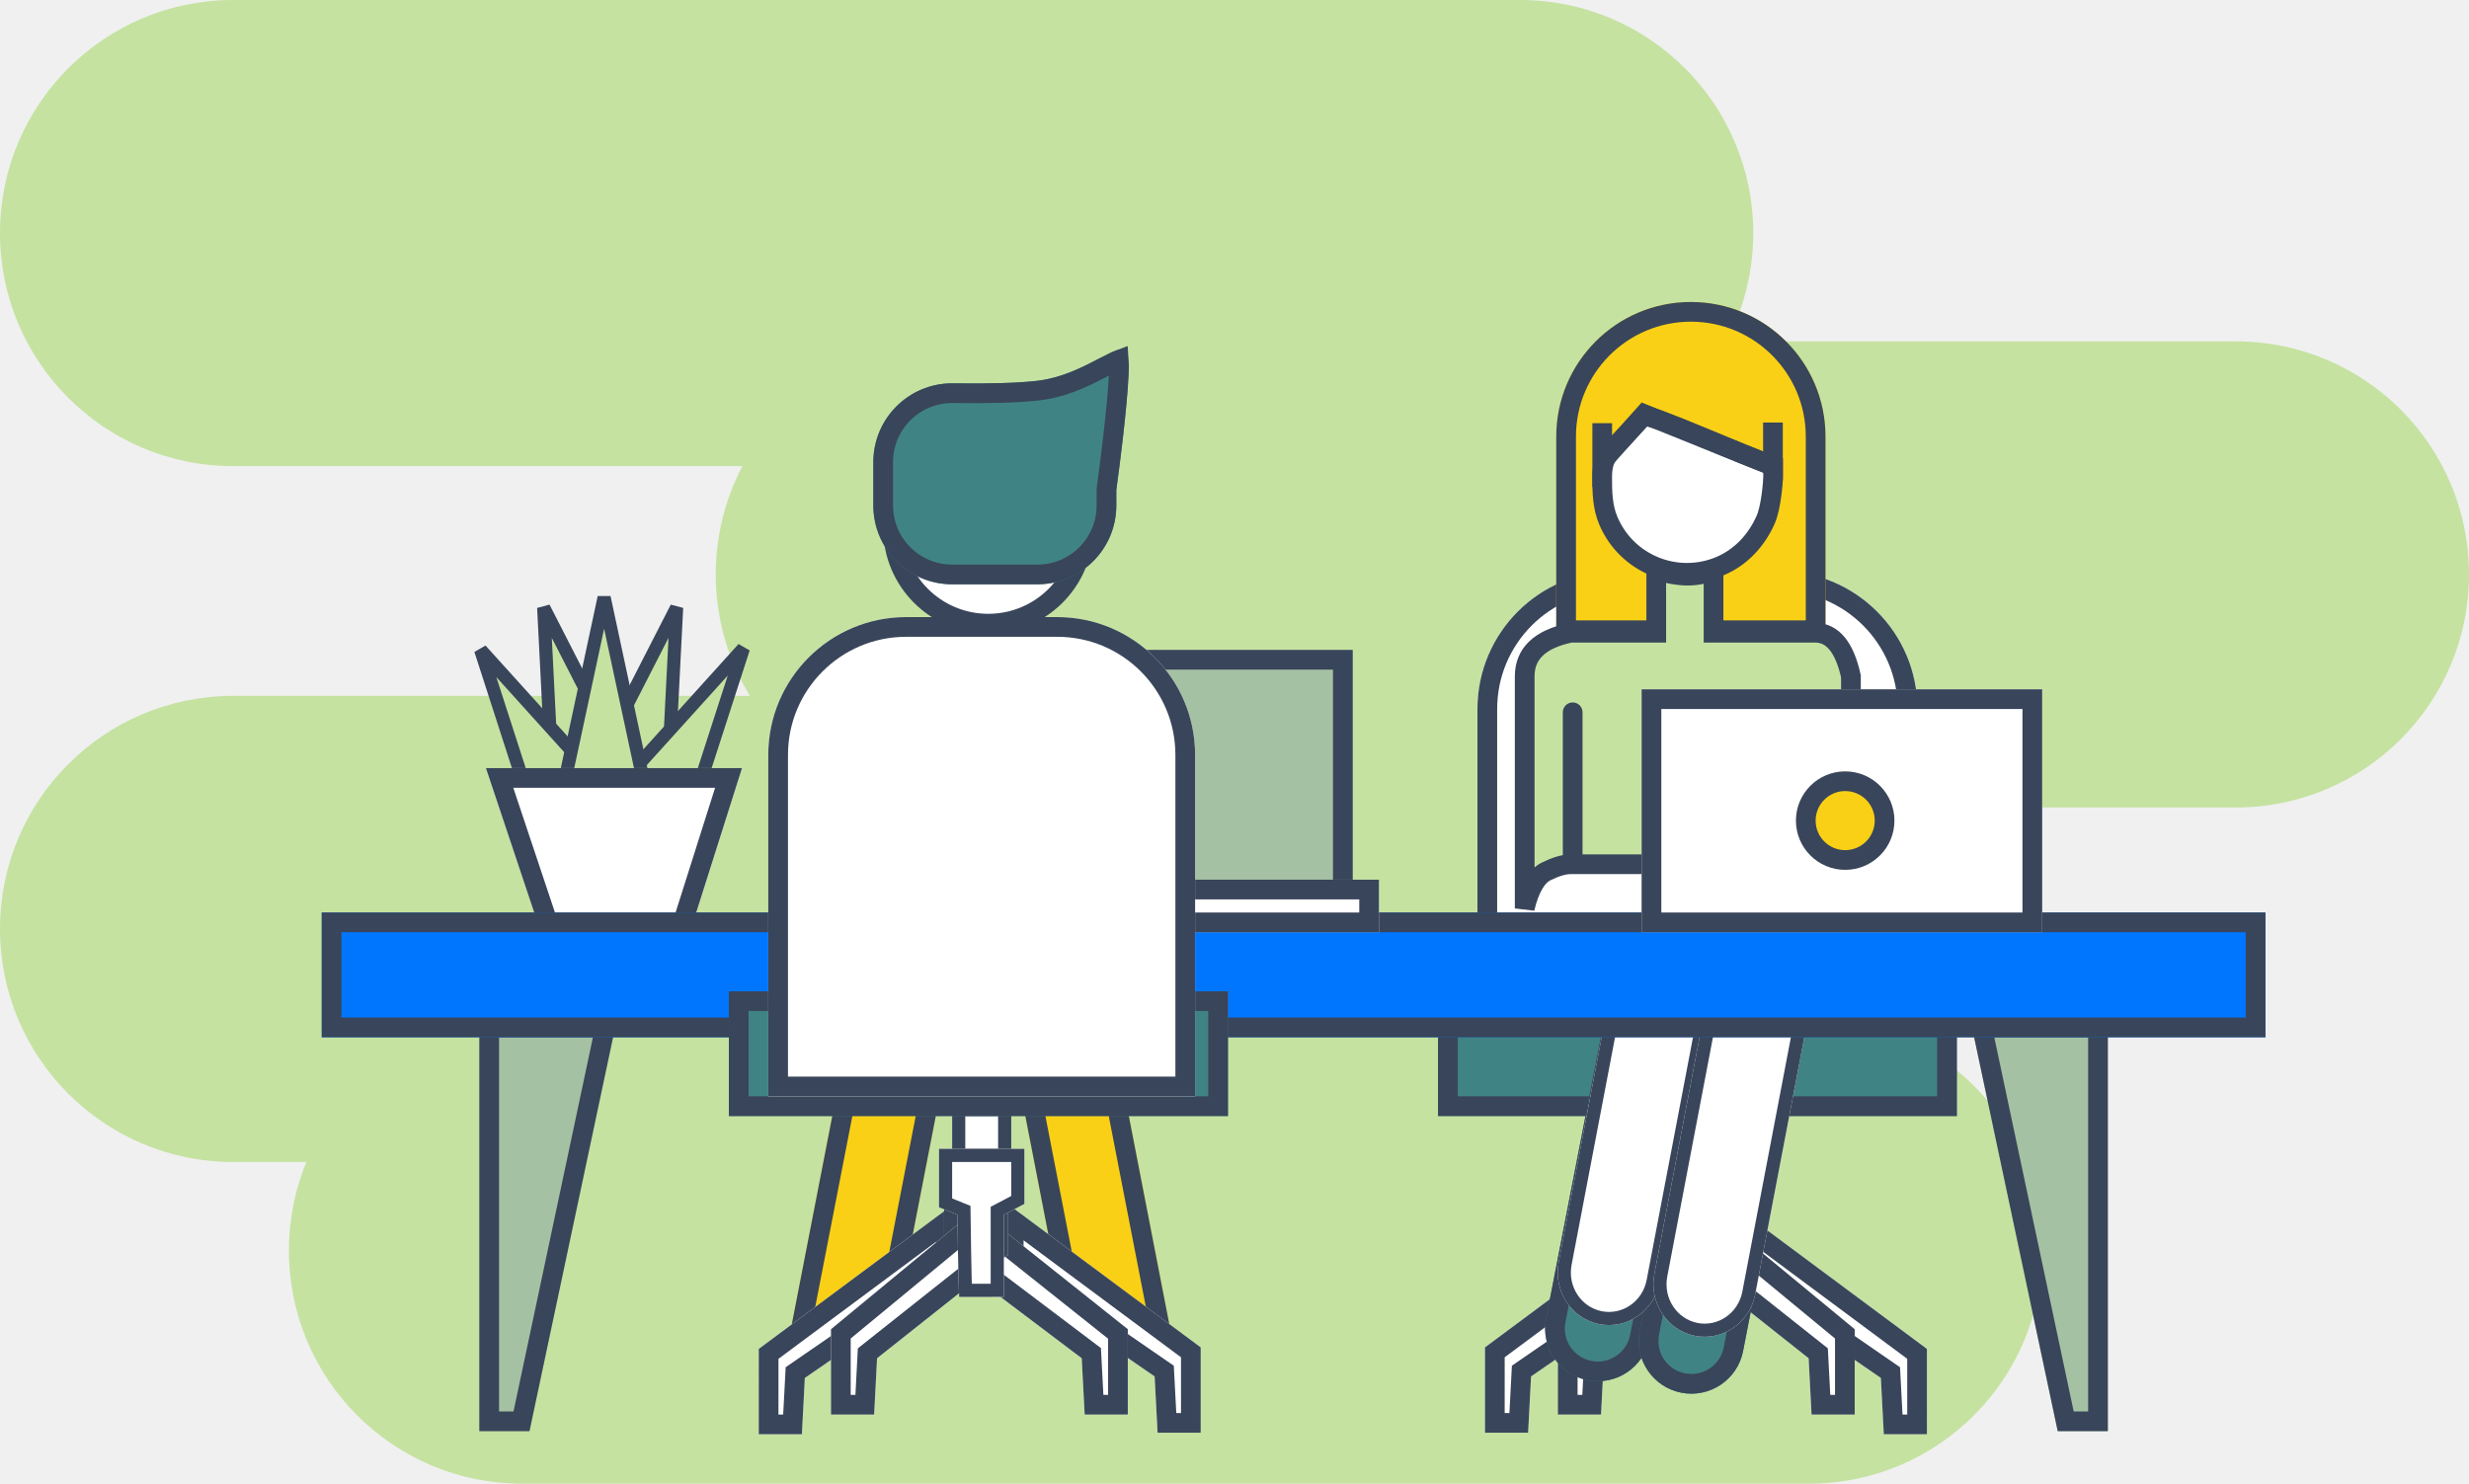
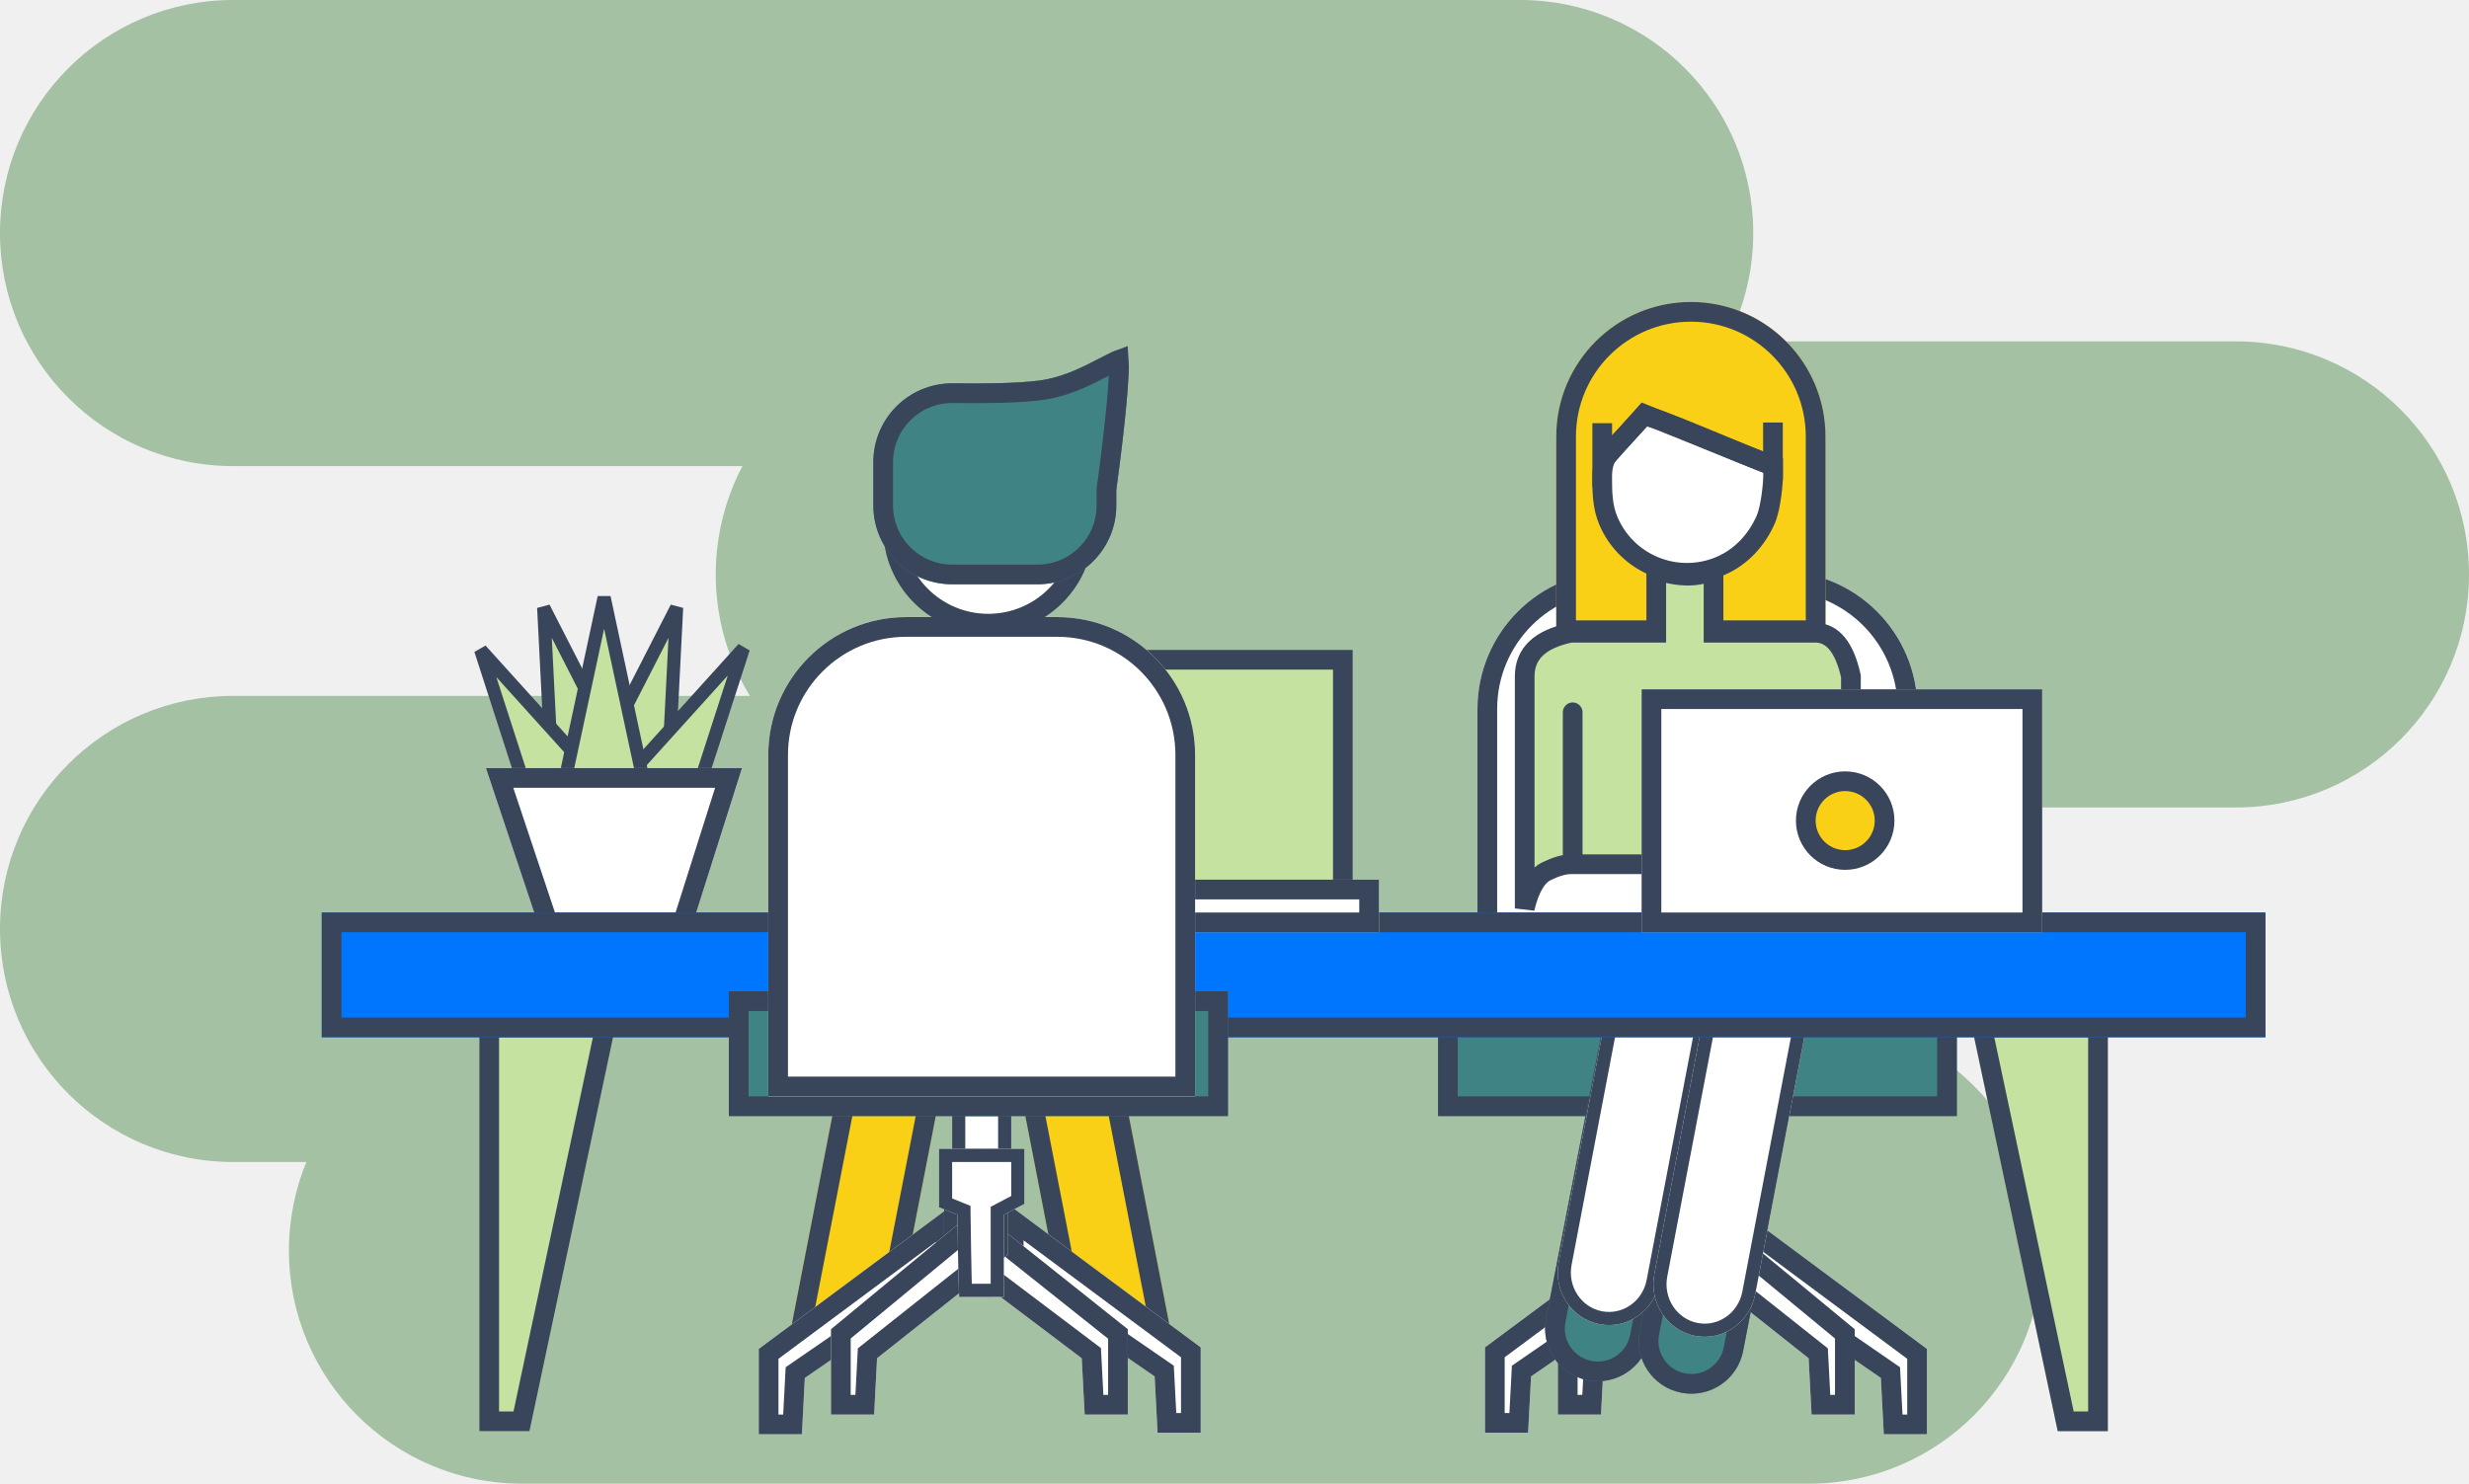
<svg xmlns="http://www.w3.org/2000/svg" xmlns:xlink="http://www.w3.org/1999/xlink" width="376px" height="226px" viewBox="0 0 376 226" version="1.1">
  <defs>
    <polygon id="path-1" points="6 26 45 26 36.762 52 14.687 52" />
    <rect id="path-2" x="4.899" y="1.764" width="15.47" height="47" />
    <rect id="path-3" x="38.342" y="2.044" width="15.47" height="47" />
    <polygon id="path-4" points="16.334 -0.502 25.012 6.037 23.835 33.899 30.414 39.417 26.461 44.663 16.08 36.84" />
    <polygon id="path-5" points="51.436 -0.268 60.114 6.272 58.937 34.133 65.516 39.652 61.563 44.897 51.181 37.074" />
    <polygon id="path-6" points="25.783 -2.368 34.462 4.172 34.488 30.436 41.067 35.954 37.114 41.2 26.733 33.377" />
    <polygon id="path-7" points="40.829 -1.969 49.508 4.571 50.136 30.037 56.715 35.555 52.762 40.801 42.381 32.978" />
    <rect id="path-8" x="36" y="81" width="9" height="9" />
    <path d="M34,88 L47,88 L47,96.899 L44.192,98.036 C44.083,106.369 43.983,110.54 43.892,110.549 C43.833,110.555 41.579,110.555 37.13,110.549 L37.13,98.036 L34,96.389 L34,88 Z" id="path-9" />
    <rect id="path-10" x="0" y="64" width="79" height="19" />
    <path d="M27,0 L52,0 C63.598,-2.13051432e-15 73,9.402 73,21 L73,68 L6,68 L6,21 C6,9.402 15.402,2.13051432e-15 27,0 Z" id="path-11" />
    <path d="M25.5,0 L25.5,0 C36.822,-2.07978778e-15 46,9.178 46,20.5 L46,51.5 L5,51.5 L5,20.5 C5,9.178 14.178,2.07978778e-15 25.5,0 Z" id="path-12" />
    <rect id="path-13" x="5.013" y="8.659" width="16.039" height="63.595" rx="8.02" />
    <rect id="path-14" x="19.347" y="9.807" width="16.039" height="63.595" rx="8.02" />
    <path d="M18.548,0.309 C22.829,0.926 25.811,4.983 25.21,9.371 L18.75,56.485 C18.148,60.873 14.19,63.93 9.909,63.313 C5.628,62.697 2.646,58.639 3.247,54.251 L9.707,7.138 C10.309,2.75 14.267,-0.307 18.548,0.309 Z" id="path-15" />
    <path d="M33.191,1.328 C37.472,1.945 40.454,6.002 39.853,10.39 L33.393,57.503 C32.791,61.891 28.833,64.949 24.552,64.332 C20.271,63.715 17.288,59.658 17.89,55.27 L24.35,8.157 C24.952,3.769 28.91,0.712 33.191,1.328 Z" id="path-16" />
    <polygon id="path-17" points="251 16 272 16 272 79 264.367 79" />
    <polygon id="path-18" points="24 16 45 16 45 79 37.367 79" />
    <rect id="path-19" x="0" y="0" width="296" height="19" />
    <rect id="path-20" x="0" y="0" width="45" height="38" />
    <rect id="path-21" x="0" y="35" width="49" height="8" />
    <polygon id="path-22" points="16.334 -0.502 25.012 6.037 23.835 33.899 30.414 39.417 26.461 44.663 16.08 36.84" />
    <polygon id="path-23" points="51.436 -0.268 60.114 6.272 58.937 34.133 65.516 39.652 61.563 44.897 51.181 37.074" />
    <polygon id="path-24" points="25.783 -2.368 34.462 4.172 34.488 30.436 41.067 35.954 37.114 41.2 26.733 33.377" />
    <polygon id="path-25" points="40.829 -1.969 49.508 4.571 50.136 30.037 56.715 35.555 52.762 40.801 42.381 32.978" />
    <rect id="path-26" x="36" y="74" width="9" height="9" />
    <path d="M34,81 L47,81 L47,89.899 L44.192,91.036 C44.083,99.369 43.983,103.54 43.892,103.549 C43.833,103.555 41.579,103.555 37.13,103.549 L37.13,91.036 L34,89.389 L34,81 Z" id="path-27" />
    <rect id="path-28" x="3" y="57" width="76" height="19" />
    <path d="M29,0 L52,0 C63.598,-2.13051432e-15 73,9.402 73,21 L73,73 L8,73 L8,21 C8,9.402 17.402,2.13051432e-15 29,0 Z" id="path-29" />
    <path d="M12.168,5.391 C17.832,5.47 22.109,5.34 25,5 C32.032,4.173 37.373,-1.114 38.515,0.472 C39.277,1.529 38.772,8.589 37,21.653 L37,24 C37,30.627 31.627,36 25,36 L12,36 C5.373,36 -2.55256138e-06,30.627 -2.88271171e-06,24 C-2.88271173e-06,24 -2.88271173e-06,24 -2.88271171e-06,24 L-5.84910165e-07,17.39 C-2.24222142e-07,10.762 5.373,5.39 12,5.39 C12.056,5.39 12.112,5.39 12.168,5.391 Z" id="path-30" />
    <rect id="path-31" x="0" y="0" width="61" height="37" />
  </defs>
  <g id="Page-1" stroke="none" stroke-width="1" fill="none" fill-rule="evenodd">
    <g id="team">
-       <g id="Background" fill="#C5E2A1">
+       <g id="Background" fill="#A5C1A3">
        <rect id="Rectangle-27" x="109" y="52" width="267" height="71" rx="35.5" />
        <rect id="Rectangle-27" x="0" y="0" width="267" height="71" rx="35.5" />
        <rect id="Rectangle-27" x="0" y="106" width="267" height="71" rx="35.5" />
        <rect id="Rectangle-27" x="44" y="155" width="267" height="71" rx="35.5" />
      </g>
      <g id="plant" transform="translate(68, 91)">
        <polygon id="Triangle" stroke="#39455A" stroke-width="2" fill="#C5E2A1" transform="translate(31.41902, 15.07588) rotate(-345) translate(-31.41902, -15.07588) " points="31.419 1.076 37.419 29.076 25.419 29.076" />
        <polygon id="Triangle" stroke="#39455A" stroke-width="2" fill="#C5E2A1" transform="translate(18.41902, 15.07588) scale(-1, 1) rotate(-345) translate(-18.41902, -15.07588) " points="18.419 1.076 24.419 29.076 12.419 29.076" />
        <polygon id="Triangle" stroke="#39455A" stroke-width="2" fill="#C5E2A1" transform="translate(38.21349, 19.89256) rotate(-330) translate(-38.21349, -19.89256) " points="38.213 5.893 44.213 33.893 32.213 33.893" />
        <polygon id="Triangle" stroke="#39455A" stroke-width="2" fill="#C5E2A1" transform="translate(12.19615, 20.12436) scale(-1, 1) rotate(-330) translate(-12.19615, -20.12436) " points="12.196 6.124 18.196 34.124 6.196 34.124" />
        <polygon id="Triangle" stroke="#39455A" stroke-width="2" fill="#C5E2A1" points="24 0 30 28 18 28" />
        <g id="Rectangle-26">
          <use fill="#FFFFFF" fill-rule="evenodd" xlink:href="#path-1" />
          <path stroke="#39455A" stroke-width="3" d="M8.083,27.5 L15.768,50.5 L35.664,50.5 L42.951,27.5 L8.083,27.5 Z" />
        </g>
      </g>
      <g id="legs" transform="translate(120, 155)">
        <g id="Rectangle-15" transform="translate(12.63402, 25.26368) rotate(-349) translate(-12.63402, -25.26368) ">
          <use fill="#F9D016" fill-rule="evenodd" xlink:href="#path-2" />
          <rect stroke="#39455A" stroke-width="3" x="6.399" y="3.264" width="12.47" height="44" />
        </g>
        <g id="Rectangle-15" transform="translate(46.07678, 25.54412) scale(-1, 1) rotate(-349) translate(-46.07678, -25.54412) ">
          <use fill="#F9D016" fill-rule="evenodd" xlink:href="#path-3" />
          <rect stroke="#39455A" stroke-width="3" x="39.842" y="3.544" width="12.47" height="44" />
        </g>
      </g>
      <g id="girlchair" transform="translate(219, 87)">
        <g id="legs" transform="translate(0, 93)">
          <g id="Rectangle-17" transform="translate(23.24692, 22.08056) rotate(-307) translate(-23.24692, -22.08056) ">
            <use fill="#FFFFFF" fill-rule="evenodd" xlink:href="#path-4" />
            <path stroke="#39455A" stroke-width="3" d="M17.814,2.491 L17.585,36.096 L26.166,42.563 L28.359,39.652 L22.306,34.574 L23.48,6.761 L17.814,2.491 Z" />
          </g>
          <g id="Rectangle-17" transform="translate(58.34871, 22.31464) scale(-1, 1) rotate(-307) translate(-58.34871, -22.31464) ">
            <use fill="#FFFFFF" fill-rule="evenodd" xlink:href="#path-5" />
            <path stroke="#39455A" stroke-width="3" d="M52.915,2.725 L52.687,36.33 L61.268,42.797 L63.461,39.886 L57.407,34.808 L58.582,6.995 L52.915,2.725 Z" />
          </g>
          <g id="Rectangle-17" transform="translate(33.42521, 19.41616) rotate(-307) translate(-33.42521, -19.41616) ">
            <use fill="#FFFFFF" fill-rule="evenodd" xlink:href="#path-6" />
            <path stroke="#39455A" stroke-width="3" d="M27.365,0.703 L28.213,32.614 L36.819,39.1 L39.012,36.189 L32.989,31.137 L32.962,4.92 L27.365,0.703 Z" />
          </g>
          <g id="Rectangle-17" transform="translate(48.7722, 19.41616) scale(-1, 1) rotate(-307) translate(-48.7722, -19.41616) ">
            <use fill="#FFFFFF" fill-rule="evenodd" xlink:href="#path-7" />
            <path stroke="#39455A" stroke-width="3" d="M42.469,1.145 L43.848,32.205 L52.467,38.7 L54.66,35.789 L48.653,30.751 L48.026,5.333 L42.469,1.145 Z" />
          </g>
        </g>
        <g id="Rectangle-16">
          <use fill="#FFFFFF" fill-rule="evenodd" xlink:href="#path-8" />
          <rect stroke="#39455A" stroke-width="2" x="37" y="82" width="7" height="7" />
        </g>
        <g id="Rectangle-16">
          <use fill="#FFFFFF" fill-rule="evenodd" xlink:href="#path-9" />
          <path stroke="#39455A" stroke-width="2" d="M35,89 L35,95.785 L38.13,97.432 L38.13,109.55 C40.279,109.552 42.01,109.553 42.97,109.554 C42.992,109.044 43.013,108.322 43.036,107.39 C43.086,105.309 43.138,102.186 43.192,98.023 L43.201,97.359 L46,96.225 L46,89 L35,89 Z" />
        </g>
        <g id="Rectangle-13">
          <use fill="#408385" fill-rule="evenodd" xlink:href="#path-10" />
          <rect stroke="#39455A" stroke-width="3" x="1.5" y="65.5" width="76" height="16" />
        </g>
        <g id="Rectangle-12">
          <use fill="#FFFFFF" fill-rule="evenodd" xlink:href="#path-11" />
          <path stroke="#39455A" stroke-width="3" d="M7.5,66.5 L71.5,66.5 L71.5,21 C71.5,10.23 62.77,1.5 52,1.5 L27,1.5 C16.23,1.5 7.5,10.23 7.5,21 L7.5,66.5 Z" />
        </g>
      </g>
      <g id="girl" transform="translate(232, 46)">
        <rect id="Rectangle-24" fill="#FFFFFF" x="0" y="86" width="21" height="8" />
        <g id="Rectangle-22">
          <use fill="#F9D016" fill-rule="evenodd" xlink:href="#path-12" />
          <path stroke="#39455A" stroke-width="3" d="M6.5,50 L44.5,50 L44.5,20.5 C44.5,10.007 35.993,1.5 25.5,1.5 C15.007,1.5 6.5,10.007 6.5,20.5 L6.5,50 Z" />
        </g>
        <path d="M27.181,41.154 C27.852,40.996 29.951,39.923 32.022,39.063 C34.247,38.139 35.488,37.78 36.627,35.098 C37.486,33.073 38.361,30.97 38.361,28.606 C38.361,21.426 32.541,15.606 25.361,15.606 C21.871,15.606 18.663,17.119 16.233,19.411 C14.716,20.842 12.913,24.35 12.668,24.928 C12.401,25.556 12.499,25.325 11.974,26.562 C15.311,29.394 26.219,41.381 27.181,41.154 Z" id="Oval-13" stroke="#39455A" stroke-width="3" fill="#FFFFFF" transform="translate(25.16742, 28.38169) rotate(-203) translate(-25.16742, -28.38169) " />
        <polyline id="Path-8" stroke="#39455A" stroke-width="3" points="12 18.466 12 24.308 18.423 17.097 38 25.002 38 18.357" />
        <path d="M20.227,40.838 L20.227,50.378 L7.194,50.378 C2.527,51.343 0.193,53.556 0.193,57.017 C0.193,60.478 0.193,72.265 0.193,92.377 C0.915,89.336 2.008,87.455 3.474,86.732 C4.94,86.01 6.18,85.649 7.194,85.649 L49.874,85.649 L49.874,57.017 C48.898,52.591 47.082,50.378 44.425,50.378 C41.768,50.378 36.61,50.378 28.951,50.378 L28.951,40.838 C27.771,41.403 26.465,41.685 25.034,41.685 C23.602,41.685 22,41.403 20.227,40.838 Z" id="Path-9" stroke="#39455A" stroke-width="3" fill="#C5E2A1" />
        <rect id="Rectangle-23" fill="#39455A" x="6" y="61" width="3" height="25" rx="1.5" />
      </g>
      <g id="legs" transform="translate(254.9752, 176.447) rotate(3) translate(-254.9752, -176.447) translate(234.9752, 138.947)">
        <g id="Rectangle-25" transform="translate(13.03224, 40.45682) rotate(-352) translate(-13.03224, -40.45682) ">
          <use fill="#408385" fill-rule="evenodd" xlink:href="#path-13" />
          <rect stroke="#39455A" stroke-width="3" x="6.513" y="10.159" width="13.039" height="60.595" rx="6.52" />
        </g>
        <g id="Rectangle-25" transform="translate(27.36698, 41.60406) rotate(-352) translate(-27.36698, -41.60406) ">
          <use fill="#408385" fill-rule="evenodd" xlink:href="#path-14" />
          <rect stroke="#39455A" stroke-width="3" x="20.847" y="11.307" width="13.039" height="60.595" rx="6.52" />
        </g>
        <g id="Rectangle-25">
          <use fill="#FFFFFF" fill-rule="evenodd" xlink:href="#path-15" />
          <path stroke="#39455A" stroke-width="2" d="M18.405,1.299 C14.679,0.762 11.225,3.43 10.698,7.274 L4.238,54.387 C3.71,58.236 6.32,61.786 10.052,62.323 C13.778,62.86 17.232,60.192 17.759,56.349 L24.219,9.235 C24.747,5.387 22.137,1.837 18.405,1.299 Z" />
        </g>
        <g id="Rectangle-25">
          <use fill="#FFFFFF" fill-rule="evenodd" xlink:href="#path-16" />
          <path stroke="#39455A" stroke-width="2" d="M33.048,2.318 C29.322,1.781 25.868,4.449 25.341,8.293 L18.881,55.406 C18.353,59.255 20.963,62.805 24.695,63.342 C28.421,63.879 31.875,61.211 32.402,57.368 L38.862,10.254 C39.39,6.406 36.78,2.856 33.048,2.318 Z" />
        </g>
      </g>
      <g id="table" transform="translate(49, 139)">
        <g id="Rectangle-19">
-           <use fill="#A5C1A3" fill-rule="evenodd" xlink:href="#path-17" />
+           <use fill="#C5E2A1" fill-rule="evenodd" xlink:href="#path-17" />
          <path stroke="#39455A" stroke-width="3" d="M252.852,17.5 L265.582,77.5 L270.5,77.5 L270.5,17.5 L252.852,17.5 Z" />
        </g>
        <g id="Rectangle-19" transform="translate(34.5, 47.5) scale(-1, 1) translate(-34.5, -47.5) ">
-           <use fill="#A5C1A3" fill-rule="evenodd" xlink:href="#path-18" />
+           <use fill="#C5E2A1" fill-rule="evenodd" xlink:href="#path-18" />
          <path stroke="#39455A" stroke-width="3" d="M25.852,17.5 L38.582,77.5 L43.5,77.5 L43.5,17.5 L25.852,17.5 Z" />
        </g>
        <g id="Rectangle-18">
          <use fill="#0076FF" fill-rule="evenodd" xlink:href="#path-19" />
          <rect stroke="#39455A" stroke-width="3" x="1.5" y="1.5" width="293" height="16" />
        </g>
      </g>
      <g id="guy-laptop" transform="translate(161, 99)">
        <g id="Rectangle-21">
-           <use fill="#A5C1A3" fill-rule="evenodd" xlink:href="#path-20" />
+           <use fill="#C5E2A1" fill-rule="evenodd" xlink:href="#path-20" />
          <rect stroke="#39455A" stroke-width="3" x="1.5" y="1.5" width="42" height="35" />
        </g>
        <g id="Rectangle-21">
          <use fill="#FFFFFF" fill-rule="evenodd" xlink:href="#path-21" />
          <rect stroke="#39455A" stroke-width="3" x="1.5" y="36.5" width="46" height="5" />
        </g>
      </g>
      <g id="chair" transform="translate(149.5, 158) scale(-1, 1) translate(-149.5, -158) translate(109, 94)">
        <g id="legs" transform="translate(0, 86)">
          <g id="Rectangle-17" transform="translate(23.24692, 22.08056) rotate(-307) translate(-23.24692, -22.08056) ">
            <use fill="#FFFFFF" fill-rule="evenodd" xlink:href="#path-22" />
            <path stroke="#39455A" stroke-width="3" d="M17.814,2.491 L17.585,36.096 L26.166,42.563 L28.359,39.652 L22.306,34.574 L23.48,6.761 L17.814,2.491 Z" />
          </g>
          <g id="Rectangle-17" transform="translate(58.34871, 22.31464) scale(-1, 1) rotate(-307) translate(-58.34871, -22.31464) ">
            <use fill="#FFFFFF" fill-rule="evenodd" xlink:href="#path-23" />
            <path stroke="#39455A" stroke-width="3" d="M52.915,2.725 L52.687,36.33 L61.268,42.797 L63.461,39.886 L57.407,34.808 L58.582,6.995 L52.915,2.725 Z" />
          </g>
          <g id="Rectangle-17" transform="translate(33.42521, 19.41616) rotate(-307) translate(-33.42521, -19.41616) ">
            <use fill="#FFFFFF" fill-rule="evenodd" xlink:href="#path-24" />
            <path stroke="#39455A" stroke-width="3" d="M27.365,0.703 L28.213,32.614 L36.819,39.1 L39.012,36.189 L32.989,31.137 L32.962,4.92 L27.365,0.703 Z" />
          </g>
          <g id="Rectangle-17" transform="translate(48.7722, 19.41616) scale(-1, 1) rotate(-307) translate(-48.7722, -19.41616) ">
            <use fill="#FFFFFF" fill-rule="evenodd" xlink:href="#path-25" />
            <path stroke="#39455A" stroke-width="3" d="M42.469,1.145 L43.848,32.205 L52.467,38.7 L54.66,35.789 L48.653,30.751 L48.026,5.333 L42.469,1.145 Z" />
          </g>
        </g>
        <g id="Rectangle-16">
          <use fill="#FFFFFF" fill-rule="evenodd" xlink:href="#path-26" />
          <rect stroke="#39455A" stroke-width="2" x="37" y="75" width="7" height="7" />
        </g>
        <g id="Rectangle-16">
          <use fill="#FFFFFF" fill-rule="evenodd" xlink:href="#path-27" />
          <path stroke="#39455A" stroke-width="2" d="M35,82 L35,88.785 L38.13,90.432 L38.13,102.55 C40.279,102.552 42.01,102.553 42.97,102.554 C42.992,102.044 43.013,101.322 43.036,100.39 C43.086,98.309 43.138,95.186 43.192,91.023 L43.201,90.359 L46,89.225 L46,82 L35,82 Z" />
        </g>
        <g id="Rectangle-13">
          <use fill="#408385" fill-rule="evenodd" xlink:href="#path-28" />
          <rect stroke="#39455A" stroke-width="3" x="4.5" y="58.5" width="73" height="16" />
        </g>
        <g id="Rectangle-12">
          <use fill="#FFFFFF" fill-rule="evenodd" xlink:href="#path-29" />
          <path stroke="#39455A" stroke-width="3" d="M9.5,71.5 L71.5,71.5 L71.5,21 C71.5,10.23 62.77,1.5 52,1.5 L29,1.5 C18.23,1.5 9.5,10.23 9.5,21 L9.5,71.5 Z" />
        </g>
      </g>
      <g id="head" transform="translate(133, 53)">
        <circle id="Oval-11" stroke="#39455A" stroke-width="3" fill="#FFFFFF" cx="17.5" cy="27.5" r="14.5" />
        <g id="Rectangle-14">
          <use fill="#408385" fill-rule="evenodd" xlink:href="#path-30" />
          <path stroke="#39455A" stroke-width="3" d="M37.397,1.814 C37.28,1.858 37.147,1.913 36.998,1.98 C36.454,2.222 33.712,3.655 33.02,3.991 C30.237,5.344 27.781,6.183 25.175,6.49 C22.206,6.839 17.871,6.971 12.147,6.891 C12.074,6.89 12.074,6.89 12,6.89 C6.201,6.89 1.5,11.591 1.5,17.39 L1.5,24 C1.5,29.799 6.201,34.5 12,34.5 L25,34.5 C30.799,34.5 35.5,29.799 35.5,24 L35.5,21.653 L35.514,21.451 C36.964,10.757 37.549,3.686 37.397,1.814 Z" />
        </g>
      </g>
      <g id="girl-laptop" transform="translate(250, 105)">
        <g id="Rectangle-20">
          <use fill="#FFFFFF" fill-rule="evenodd" xlink:href="#path-31" />
          <rect stroke="#39455A" stroke-width="3" x="1.5" y="1.5" width="58" height="34" />
        </g>
        <circle id="Oval-12" stroke="#39455A" stroke-width="3" fill="#F9D016" cx="31" cy="20" r="6" />
      </g>
    </g>
  </g>
</svg>
